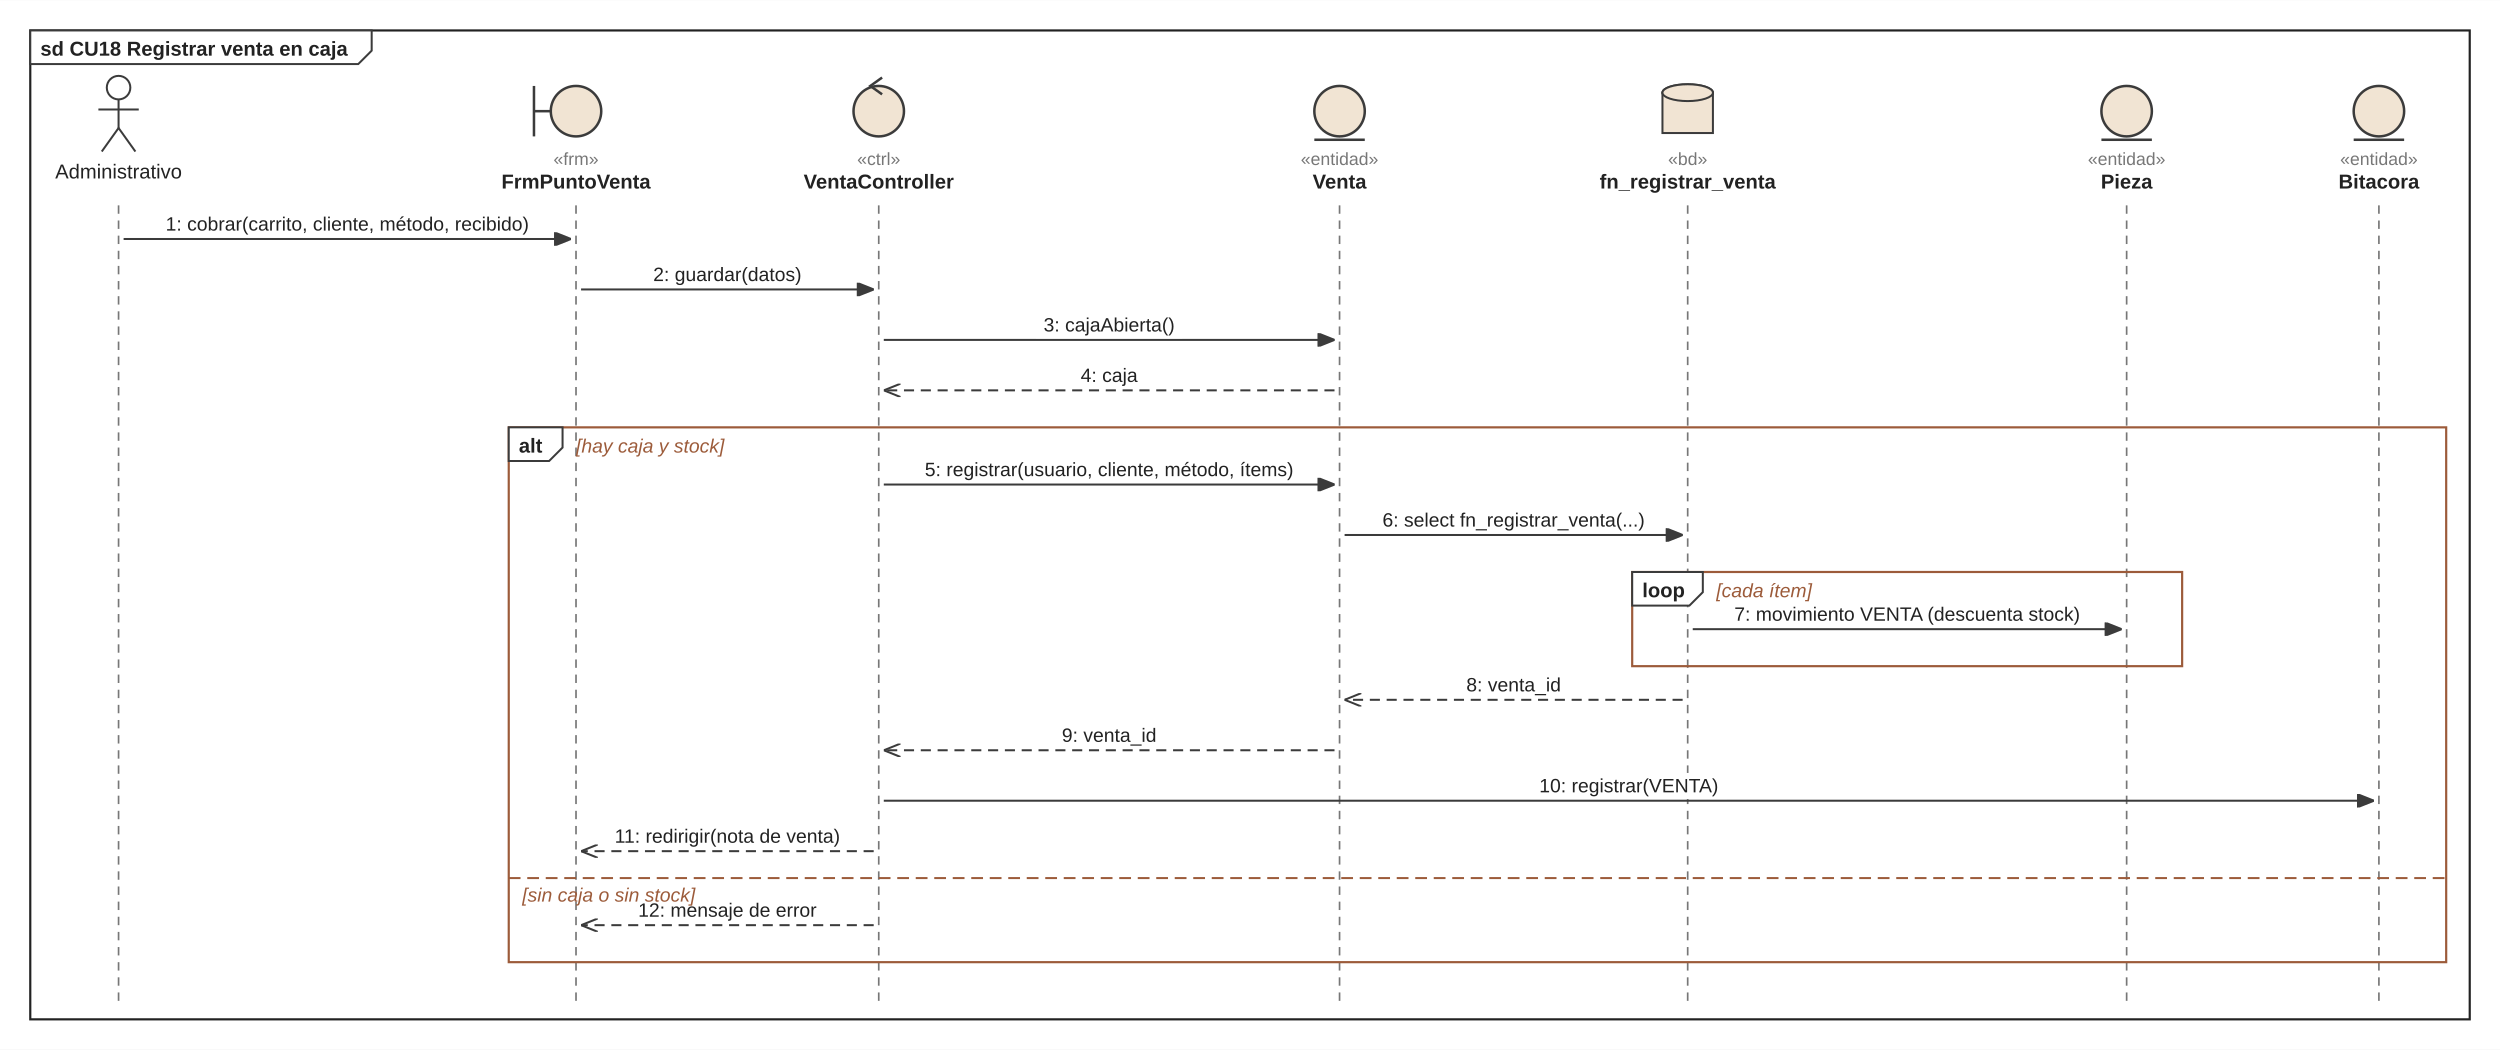
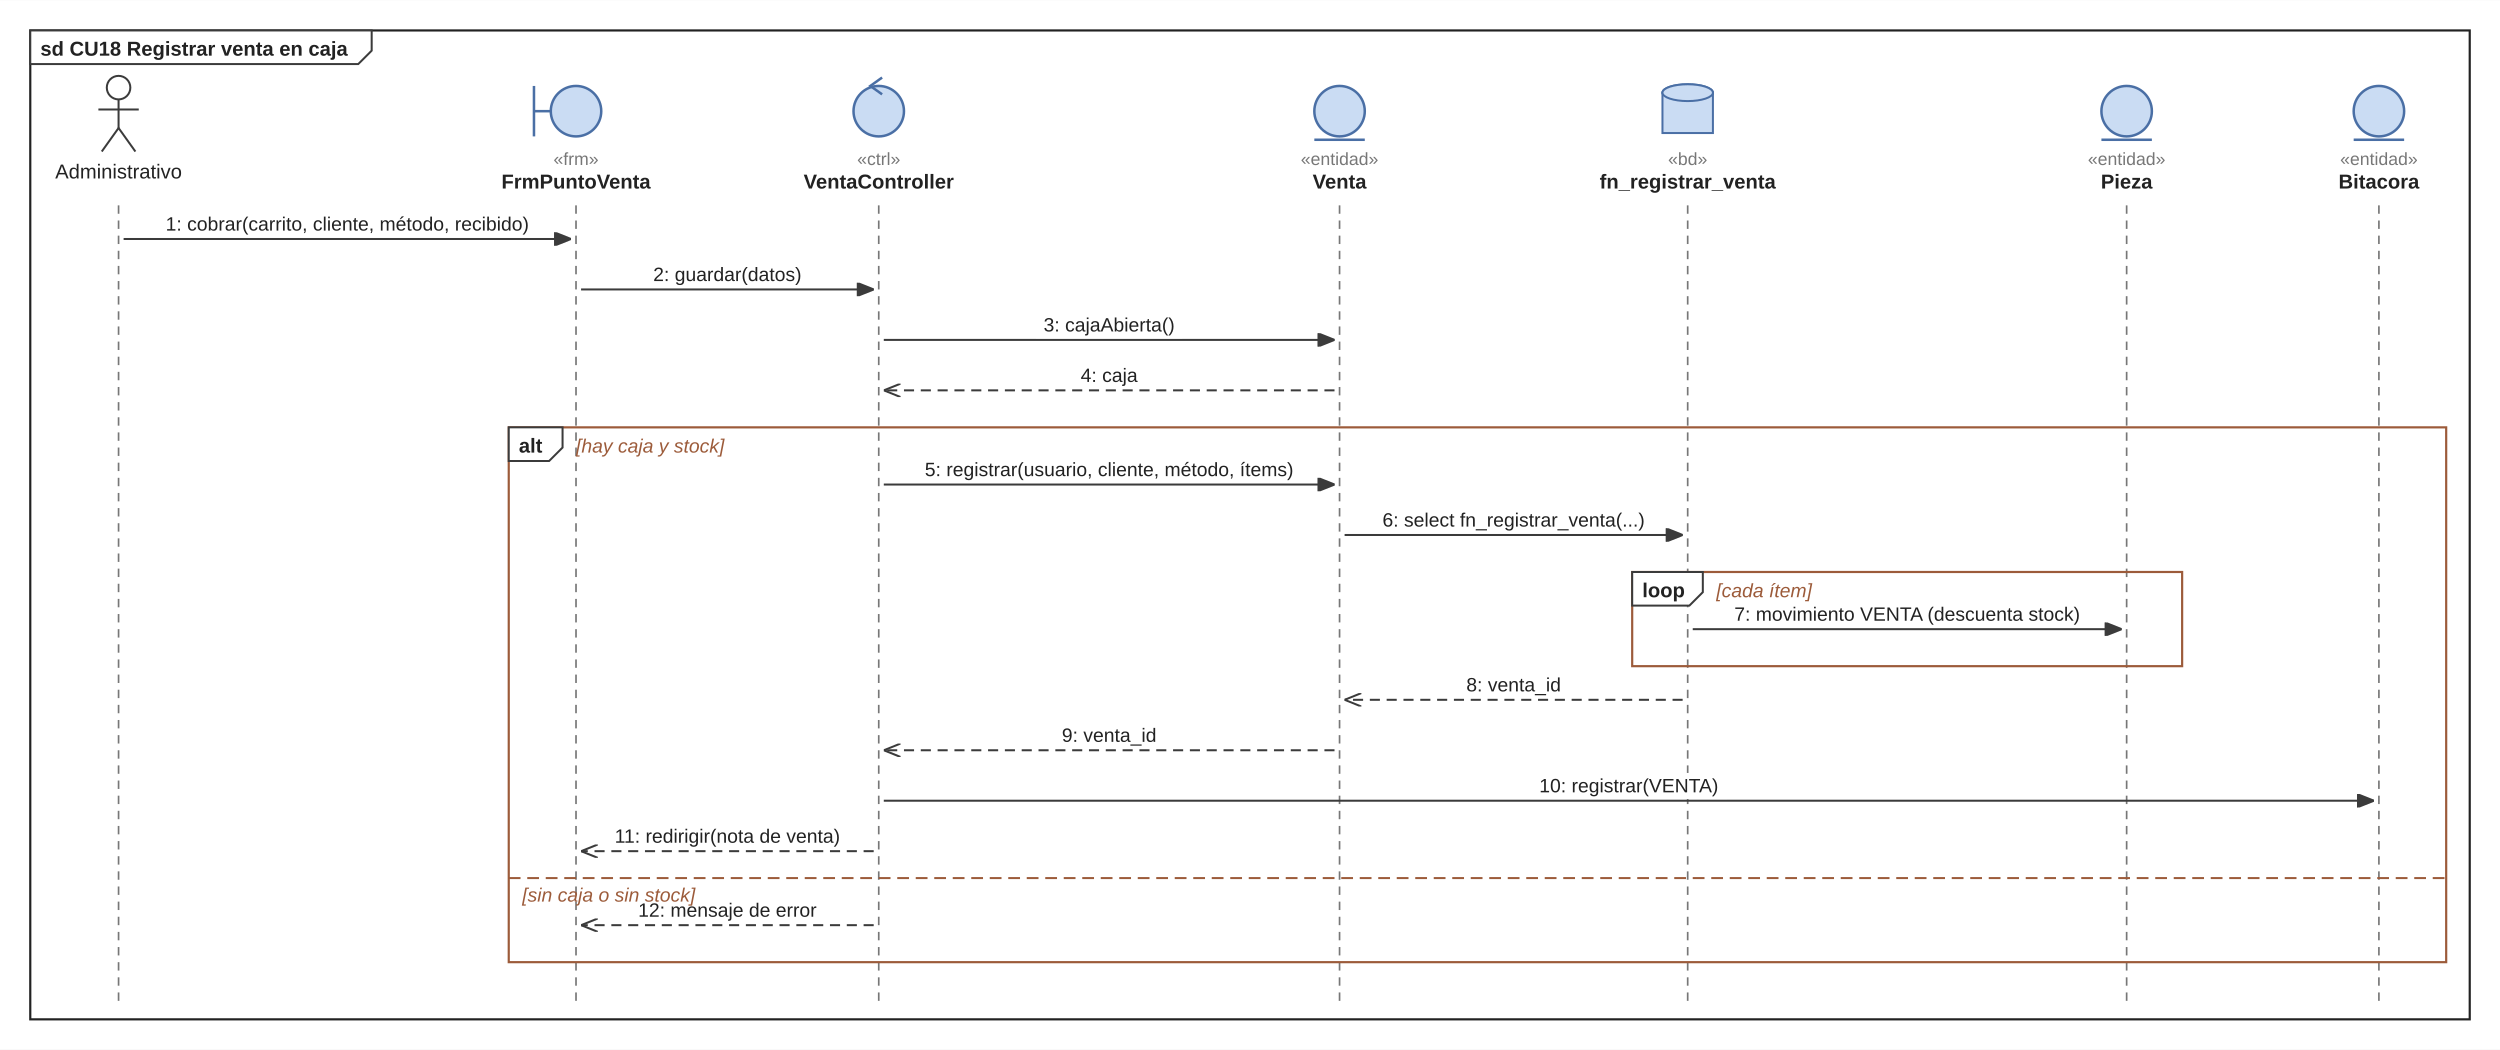
<svg xmlns="http://www.w3.org/2000/svg" width="1486" height="624" viewBox="-70.5 -26.0 1486.5 624.0">
  <defs>
    <marker id="llena" viewBox="0 0 10 8" refX="10" refY="4" markerWidth="10" markerHeight="8" markerUnits="userSpaceOnUse" orient="auto">
      <path d="M0,0 L10,4 L0,8 z" fill="#3b3b3b" stroke="#3b3b3b" stroke-width="1.2" />
    </marker>
    <marker id="llena_i" viewBox="0 0 10 8" refX="10" refY="4" markerWidth="10" markerHeight="8" markerUnits="userSpaceOnUse" orient="auto-start-reverse">
      <path d="M0,0 L10,4 L0,8 z" fill="#3b3b3b" stroke="#3b3b3b" stroke-width="1.2" />
    </marker>
    <marker id="abierta" viewBox="0 0 10 8" refX="10" refY="4" markerWidth="10" markerHeight="8" markerUnits="userSpaceOnUse" orient="auto">
      <path d="M0,0 L10,4 L0,8" fill="none" stroke="#3b3b3b" stroke-width="1.2" />
    </marker>
    <marker id="abierta_i" viewBox="0 0 10 8" refX="10" refY="4" markerWidth="10" markerHeight="8" markerUnits="userSpaceOnUse" orient="auto-start-reverse">
      <path d="M0,0 L10,4 L0,8" fill="none" stroke="#3b3b3b" stroke-width="1.2" />
    </marker>
    <marker id="triangulo" viewBox="0 0 14 12" refX="12" refY="6" markerWidth="12" markerHeight="12" markerUnits="userSpaceOnUse" orient="auto">
      <path d="M0,0 L12,6 L0,12 z" fill="white" stroke="#3b3b3b" stroke-width="1.2" />
    </marker>
    <marker id="triangulo_i" viewBox="0 0 14 12" refX="12" refY="6" markerWidth="12" markerHeight="12" markerUnits="userSpaceOnUse" orient="auto-start-reverse">
      <path d="M0,0 L12,6 L0,12 z" fill="white" stroke="#3b3b3b" stroke-width="1.2" />
    </marker>
    <marker id="rombo" viewBox="0 0 14 10" refX="14" refY="5" markerWidth="14" markerHeight="10" markerUnits="userSpaceOnUse" orient="auto">
      <path d="M0,5 L7,0 L14,5 L7,10 z" fill="white" stroke="#3b3b3b" stroke-width="1.2" />
    </marker>
    <marker id="rombo_i" viewBox="0 0 14 10" refX="0" refY="5" markerWidth="14" markerHeight="10" markerUnits="userSpaceOnUse" orient="auto-start-reverse">
      <path d="M0,5 L7,0 L14,5 L7,10 z" fill="white" stroke="#3b3b3b" stroke-width="1.2" />
    </marker>
    <marker id="rombo_lleno" viewBox="0 0 14 10" refX="14" refY="5" markerWidth="14" markerHeight="10" markerUnits="userSpaceOnUse" orient="auto">
      <path d="M0,5 L7,0 L14,5 L7,10 z" fill="#3b3b3b" stroke="#3b3b3b" stroke-width="1.2" />
    </marker>
    <marker id="rombo_lleno_i" viewBox="0 0 14 10" refX="0" refY="5" markerWidth="14" markerHeight="10" markerUnits="userSpaceOnUse" orient="auto-start-reverse">
      <path d="M0,5 L7,0 L14,5 L7,10 z" fill="#3b3b3b" stroke="#3b3b3b" stroke-width="1.2" />
    </marker>
  </defs>
  <rect x="-70.5" y="-26.0" width="1486.5" height="624.0" fill="white" />
  <rect x="-52.5" y="-8.0" width="1450.5" height="588.0" rx="0" fill="none" stroke="#222222" stroke-width="1.3" />
  <line x1="0" y1="96" x2="0" y2="570" stroke="#777777" stroke-width="1" stroke-dasharray="5,4" />
  <line x1="272.0" y1="96" x2="272.0" y2="570" stroke="#777777" stroke-width="1" stroke-dasharray="5,4" />
  <line x1="452.0" y1="96" x2="452.0" y2="570" stroke="#777777" stroke-width="1" stroke-dasharray="5,4" />
  <line x1="726.0" y1="96" x2="726.0" y2="570" stroke="#777777" stroke-width="1" stroke-dasharray="5,4" />
  <line x1="933.0" y1="96" x2="933.0" y2="570" stroke="#777777" stroke-width="1" stroke-dasharray="5,4" />
  <line x1="1194.0" y1="96" x2="1194.0" y2="570" stroke="#777777" stroke-width="1" stroke-dasharray="5,4" />
  <line x1="1344.0" y1="96" x2="1344.0" y2="570" stroke="#777777" stroke-width="1" stroke-dasharray="5,4" />
  <rect x="232.0" y="228.0" width="1152.0" height="318.0" fill="none" stroke="#9c5b3a" stroke-width="1.3" />
  <rect x="900.0" y="314.0" width="327.0" height="56.0" fill="none" stroke="#9c5b3a" stroke-width="1.3" />
  <ellipse cx="0.0" cy="26.0" rx="7.0" ry="7.0" fill="white" stroke="#3b3b3b" stroke-width="1.2" />
  <polyline points="0.0,33.0 0.0,50.0" fill="none" stroke="#3b3b3b" stroke-width="1.2" />
  <polyline points="-12.0,39.0 12.0,39.0" fill="none" stroke="#3b3b3b" stroke-width="1.2" />
  <polyline points="-10.0,64.0 0.0,50.0 10.0,64.0" fill="none" stroke="#3b3b3b" stroke-width="1.2" />
  <text x="0.0" y="80.0" font-family="Arial, Helvetica, sans-serif" font-size="12" text-anchor="middle" fill="#222222">Administrativo</text>
-   <polyline points="247.0,25.0 247.0,55.0" fill="none" stroke="#3b3b3b" stroke-width="1.5" />
-   <polyline points="247.0,40.0 257.0,40.0" fill="none" stroke="#3b3b3b" stroke-width="1.5" />
-   <ellipse cx="272.0" cy="40.0" rx="15.0" ry="15.0" fill="#f1e4d3" stroke="#3b3b3b" stroke-width="1.5" />
+   <polyline points="247.0,25.0 247.0,55.0" fill="none" stroke="#4A6FA5" stroke-width="1.5" />
+   <polyline points="247.0,40.0 257.0,40.0" fill="none" stroke="#4A6FA5" stroke-width="1.5" />
+   <ellipse cx="272.0" cy="40.0" rx="15.0" ry="15.0" fill="#CADCF3" stroke="#4A6FA5" stroke-width="1.5" />
  <text x="272.0" y="72.0" font-family="Arial, Helvetica, sans-serif" font-size="10.5" text-anchor="middle" fill="#777777">«frm»</text>
  <text x="272.0" y="86.0" font-family="Arial, Helvetica, sans-serif" font-size="12" text-anchor="middle" fill="#222222" font-weight="bold">FrmPuntoVenta</text>
-   <ellipse cx="452.0" cy="40.0" rx="15.0" ry="15.0" fill="#f1e4d3" stroke="#3b3b3b" stroke-width="1.5" />
-   <polyline points="454.0,20.0 447.0,25.0 454.0,30.0" fill="none" stroke="#3b3b3b" stroke-width="1.5" />
+   <ellipse cx="452.0" cy="40.0" rx="15.0" ry="15.0" fill="#CADCF3" stroke="#4A6FA5" stroke-width="1.5" />
+   <polyline points="454.0,20.0 447.0,25.0 454.0,30.0" fill="none" stroke="#4A6FA5" stroke-width="1.5" />
  <text x="452.0" y="72.0" font-family="Arial, Helvetica, sans-serif" font-size="10.5" text-anchor="middle" fill="#777777">«ctrl»</text>
  <text x="452.0" y="86.0" font-family="Arial, Helvetica, sans-serif" font-size="12" text-anchor="middle" fill="#222222" font-weight="bold">VentaController</text>
-   <ellipse cx="726.0" cy="40.0" rx="15.0" ry="15.0" fill="#f1e4d3" stroke="#3b3b3b" stroke-width="1.5" />
-   <polyline points="711.0,57.0 741.0,57.0" fill="none" stroke="#3b3b3b" stroke-width="1.5" />
+   <ellipse cx="726.0" cy="40.0" rx="15.0" ry="15.0" fill="#CADCF3" stroke="#4A6FA5" stroke-width="1.5" />
+   <polyline points="711.0,57.0 741.0,57.0" fill="none" stroke="#4A6FA5" stroke-width="1.5" />
  <text x="726.0" y="72.0" font-family="Arial, Helvetica, sans-serif" font-size="10.5" text-anchor="middle" fill="#777777">«entidad»</text>
  <text x="726.0" y="86.0" font-family="Arial, Helvetica, sans-serif" font-size="12" text-anchor="middle" fill="#222222" font-weight="bold">Venta</text>
-   <ellipse cx="933.0" cy="29.0" rx="15.0" ry="5.0" fill="#f1e4d3" stroke="#3b3b3b" stroke-width="1.2" />
-   <rect x="918.0" y="29.0" width="30.0" height="24.0" rx="0" fill="#f1e4d3" stroke="#3b3b3b" stroke-width="1.2" />
-   <ellipse cx="933.0" cy="29.0" rx="15.0" ry="5.0" fill="#f1e4d3" stroke="#3b3b3b" stroke-width="1.2" />
+   <ellipse cx="933.0" cy="29.0" rx="15.0" ry="5.0" fill="#CADCF3" stroke="#4A6FA5" stroke-width="1.2" />
+   <rect x="918.0" y="29.0" width="30.0" height="24.0" rx="0" fill="#CADCF3" stroke="#4A6FA5" stroke-width="1.2" />
+   <ellipse cx="933.0" cy="29.0" rx="15.0" ry="5.0" fill="#CADCF3" stroke="#4A6FA5" stroke-width="1.2" />
  <text x="933.0" y="72.0" font-family="Arial, Helvetica, sans-serif" font-size="10.5" text-anchor="middle" fill="#777777">«bd»</text>
  <text x="933.0" y="86.0" font-family="Arial, Helvetica, sans-serif" font-size="12" text-anchor="middle" fill="#222222" font-weight="bold">fn_registrar_venta</text>
-   <ellipse cx="1194.0" cy="40.0" rx="15.0" ry="15.0" fill="#f1e4d3" stroke="#3b3b3b" stroke-width="1.5" />
-   <polyline points="1179.0,57.0 1209.0,57.0" fill="none" stroke="#3b3b3b" stroke-width="1.5" />
+   <ellipse cx="1194.0" cy="40.0" rx="15.0" ry="15.0" fill="#CADCF3" stroke="#4A6FA5" stroke-width="1.5" />
+   <polyline points="1179.0,57.0 1209.0,57.0" fill="none" stroke="#4A6FA5" stroke-width="1.5" />
  <text x="1194.0" y="72.0" font-family="Arial, Helvetica, sans-serif" font-size="10.5" text-anchor="middle" fill="#777777">«entidad»</text>
  <text x="1194.0" y="86.0" font-family="Arial, Helvetica, sans-serif" font-size="12" text-anchor="middle" fill="#222222" font-weight="bold">Pieza</text>
-   <ellipse cx="1344.0" cy="40.0" rx="15.0" ry="15.0" fill="#f1e4d3" stroke="#3b3b3b" stroke-width="1.5" />
-   <polyline points="1329.0,57.0 1359.0,57.0" fill="none" stroke="#3b3b3b" stroke-width="1.5" />
+   <ellipse cx="1344.0" cy="40.0" rx="15.0" ry="15.0" fill="#CADCF3" stroke="#4A6FA5" stroke-width="1.5" />
+   <polyline points="1329.0,57.0 1359.0,57.0" fill="none" stroke="#4A6FA5" stroke-width="1.5" />
  <text x="1344.0" y="72.0" font-family="Arial, Helvetica, sans-serif" font-size="10.5" text-anchor="middle" fill="#777777">«entidad»</text>
  <text x="1344.0" y="86.0" font-family="Arial, Helvetica, sans-serif" font-size="12" text-anchor="middle" fill="#222222" font-weight="bold">Bitacora</text>
  <polyline points="3.0,116.0 269.0,116.0" fill="none" stroke="#3b3b3b" stroke-width="1.2" marker-end="url(#llena)" />
  <rect x="19.5" y="99.5" width="233.0" height="15.5" fill="white" />
  <text x="136.0" y="111.0" font-family="Arial, Helvetica, sans-serif" font-size="11.5" text-anchor="middle" fill="#222222">1: cobrar(carrito, cliente, método, recibido)</text>
  <polyline points="275.0,146.0 449.0,146.0" fill="none" stroke="#3b3b3b" stroke-width="1.2" marker-end="url(#llena)" />
  <rect x="313.0" y="129.5" width="98.0" height="15.5" fill="white" />
  <text x="362.0" y="141.0" font-family="Arial, Helvetica, sans-serif" font-size="11.5" text-anchor="middle" fill="#222222">2: guardar(datos)</text>
  <polyline points="455.0,176.0 723.0,176.0" fill="none" stroke="#3b3b3b" stroke-width="1.2" marker-end="url(#llena)" />
  <rect x="545.5" y="159.5" width="87.0" height="15.5" fill="white" />
  <text x="589.0" y="171.0" font-family="Arial, Helvetica, sans-serif" font-size="11.5" text-anchor="middle" fill="#222222">3: cajaAbierta()</text>
  <polyline points="723.0,206.0 455.0,206.0" fill="none" stroke="#3b3b3b" stroke-width="1.2" stroke-dasharray="6,4" marker-end="url(#abierta)" />
  <rect x="569.0" y="189.5" width="40.0" height="15.5" fill="white" />
  <text x="589.0" y="201.0" font-family="Arial, Helvetica, sans-serif" font-size="11.5" text-anchor="middle" fill="#222222">4: caja</text>
  <polyline points="455.0,262.0 723.0,262.0" fill="none" stroke="#3b3b3b" stroke-width="1.2" marker-end="url(#llena)" />
  <rect x="471.5" y="245.5" width="235.0" height="15.5" fill="white" />
  <text x="589.0" y="257.0" font-family="Arial, Helvetica, sans-serif" font-size="11.5" text-anchor="middle" fill="#222222">5: registrar(usuario, cliente, método, ítems)</text>
  <polyline points="729.0,292.0 930.0,292.0" fill="none" stroke="#3b3b3b" stroke-width="1.2" marker-end="url(#llena)" />
  <rect x="745.5" y="275.5" width="168.0" height="15.5" fill="white" />
  <text x="829.5" y="287.0" font-family="Arial, Helvetica, sans-serif" font-size="11.5" text-anchor="middle" fill="#222222">6: select fn_registrar_venta(...)</text>
  <polyline points="936.0,348.0 1191.0,348.0" fill="none" stroke="#3b3b3b" stroke-width="1.2" marker-end="url(#llena)" />
  <rect x="952.5" y="331.5" width="222.0" height="15.5" fill="white" />
  <text x="1063.5" y="343.0" font-family="Arial, Helvetica, sans-serif" font-size="11.5" text-anchor="middle" fill="#222222">7: movimiento VENTA (descuenta stock)</text>
  <polyline points="930.0,390.0 729.0,390.0" fill="none" stroke="#3b3b3b" stroke-width="1.2" stroke-dasharray="6,4" marker-end="url(#abierta)" />
  <rect x="797.5" y="373.5" width="64.0" height="15.5" fill="white" />
  <text x="829.5" y="385.0" font-family="Arial, Helvetica, sans-serif" font-size="11.5" text-anchor="middle" fill="#222222">8: venta_id</text>
  <polyline points="723.0,420.0 455.0,420.0" fill="none" stroke="#3b3b3b" stroke-width="1.2" stroke-dasharray="6,4" marker-end="url(#abierta)" />
  <rect x="557.0" y="403.5" width="64.0" height="15.5" fill="white" />
  <text x="589.0" y="415.0" font-family="Arial, Helvetica, sans-serif" font-size="11.5" text-anchor="middle" fill="#222222">9: venta_id</text>
  <polyline points="455.0,450.0 1341.0,450.0" fill="none" stroke="#3b3b3b" stroke-width="1.2" marker-end="url(#llena)" />
  <rect x="839.5" y="433.5" width="117.0" height="15.5" fill="white" />
  <text x="898.0" y="445.0" font-family="Arial, Helvetica, sans-serif" font-size="11.5" text-anchor="middle" fill="#222222">10: registrar(VENTA)</text>
  <polyline points="449.0,480.0 275.0,480.0" fill="none" stroke="#3b3b3b" stroke-width="1.2" stroke-dasharray="6,4" marker-end="url(#abierta)" />
  <rect x="288.0" y="463.5" width="148.0" height="15.5" fill="white" />
  <text x="362.0" y="475.0" font-family="Arial, Helvetica, sans-serif" font-size="11.5" text-anchor="middle" fill="#222222">11: redirigir(nota de venta)</text>
  <polyline points="449.0,524.0 275.0,524.0" fill="none" stroke="#3b3b3b" stroke-width="1.2" stroke-dasharray="6,4" marker-end="url(#abierta)" />
  <rect x="303.5" y="507.5" width="117.0" height="15.5" fill="white" />
  <text x="362.0" y="519.0" font-family="Arial, Helvetica, sans-serif" font-size="11.5" text-anchor="middle" fill="#222222">12: mensaje de error</text>
  <polygon points="900.0,314.0 942.0,314.0 942.0,326.0 934.0,334.0 900.0,334.0" fill="white" stroke="#3b3b3b" stroke-width="1.2" />
  <text x="906.0" y="329.0" font-family="Arial, Helvetica, sans-serif" font-size="12" text-anchor="start" fill="#222222" font-weight="bold">loop</text>
  <text x="950.0" y="329.0" font-family="Arial, Helvetica, sans-serif" font-size="11.5" text-anchor="start" fill="#9c5b3a" font-style="italic">[cada ítem]</text>
  <polygon points="232.0,228.0 264.0,228.0 264.0,240.0 256.0,248.0 232.0,248.0" fill="white" stroke="#3b3b3b" stroke-width="1.2" />
  <text x="238.0" y="243.0" font-family="Arial, Helvetica, sans-serif" font-size="12" text-anchor="start" fill="#222222" font-weight="bold">alt</text>
  <text x="272.0" y="243.0" font-family="Arial, Helvetica, sans-serif" font-size="11.5" text-anchor="start" fill="#9c5b3a" font-style="italic">[hay caja y stock]</text>
  <polyline points="232.0,496.0 1384.0,496.0" fill="none" stroke="#9c5b3a" stroke-width="1.2" stroke-dasharray="7,4" />
  <text x="240.0" y="510.0" font-family="Arial, Helvetica, sans-serif" font-size="11.5" text-anchor="start" fill="#9c5b3a" font-style="italic">[sin caja o sin stock]</text>
  <polygon points="-52.5,-8.0 150.5,-8.0 150.5,4.0 142.5,12.0 -52.5,12.0" fill="white" stroke="#3b3b3b" stroke-width="1.2" />
  <text x="-46.5" y="7.0" font-family="Arial, Helvetica, sans-serif" font-size="12" text-anchor="start" fill="#222222" font-weight="bold">sd CU18 Registrar venta en caja</text>
</svg>
